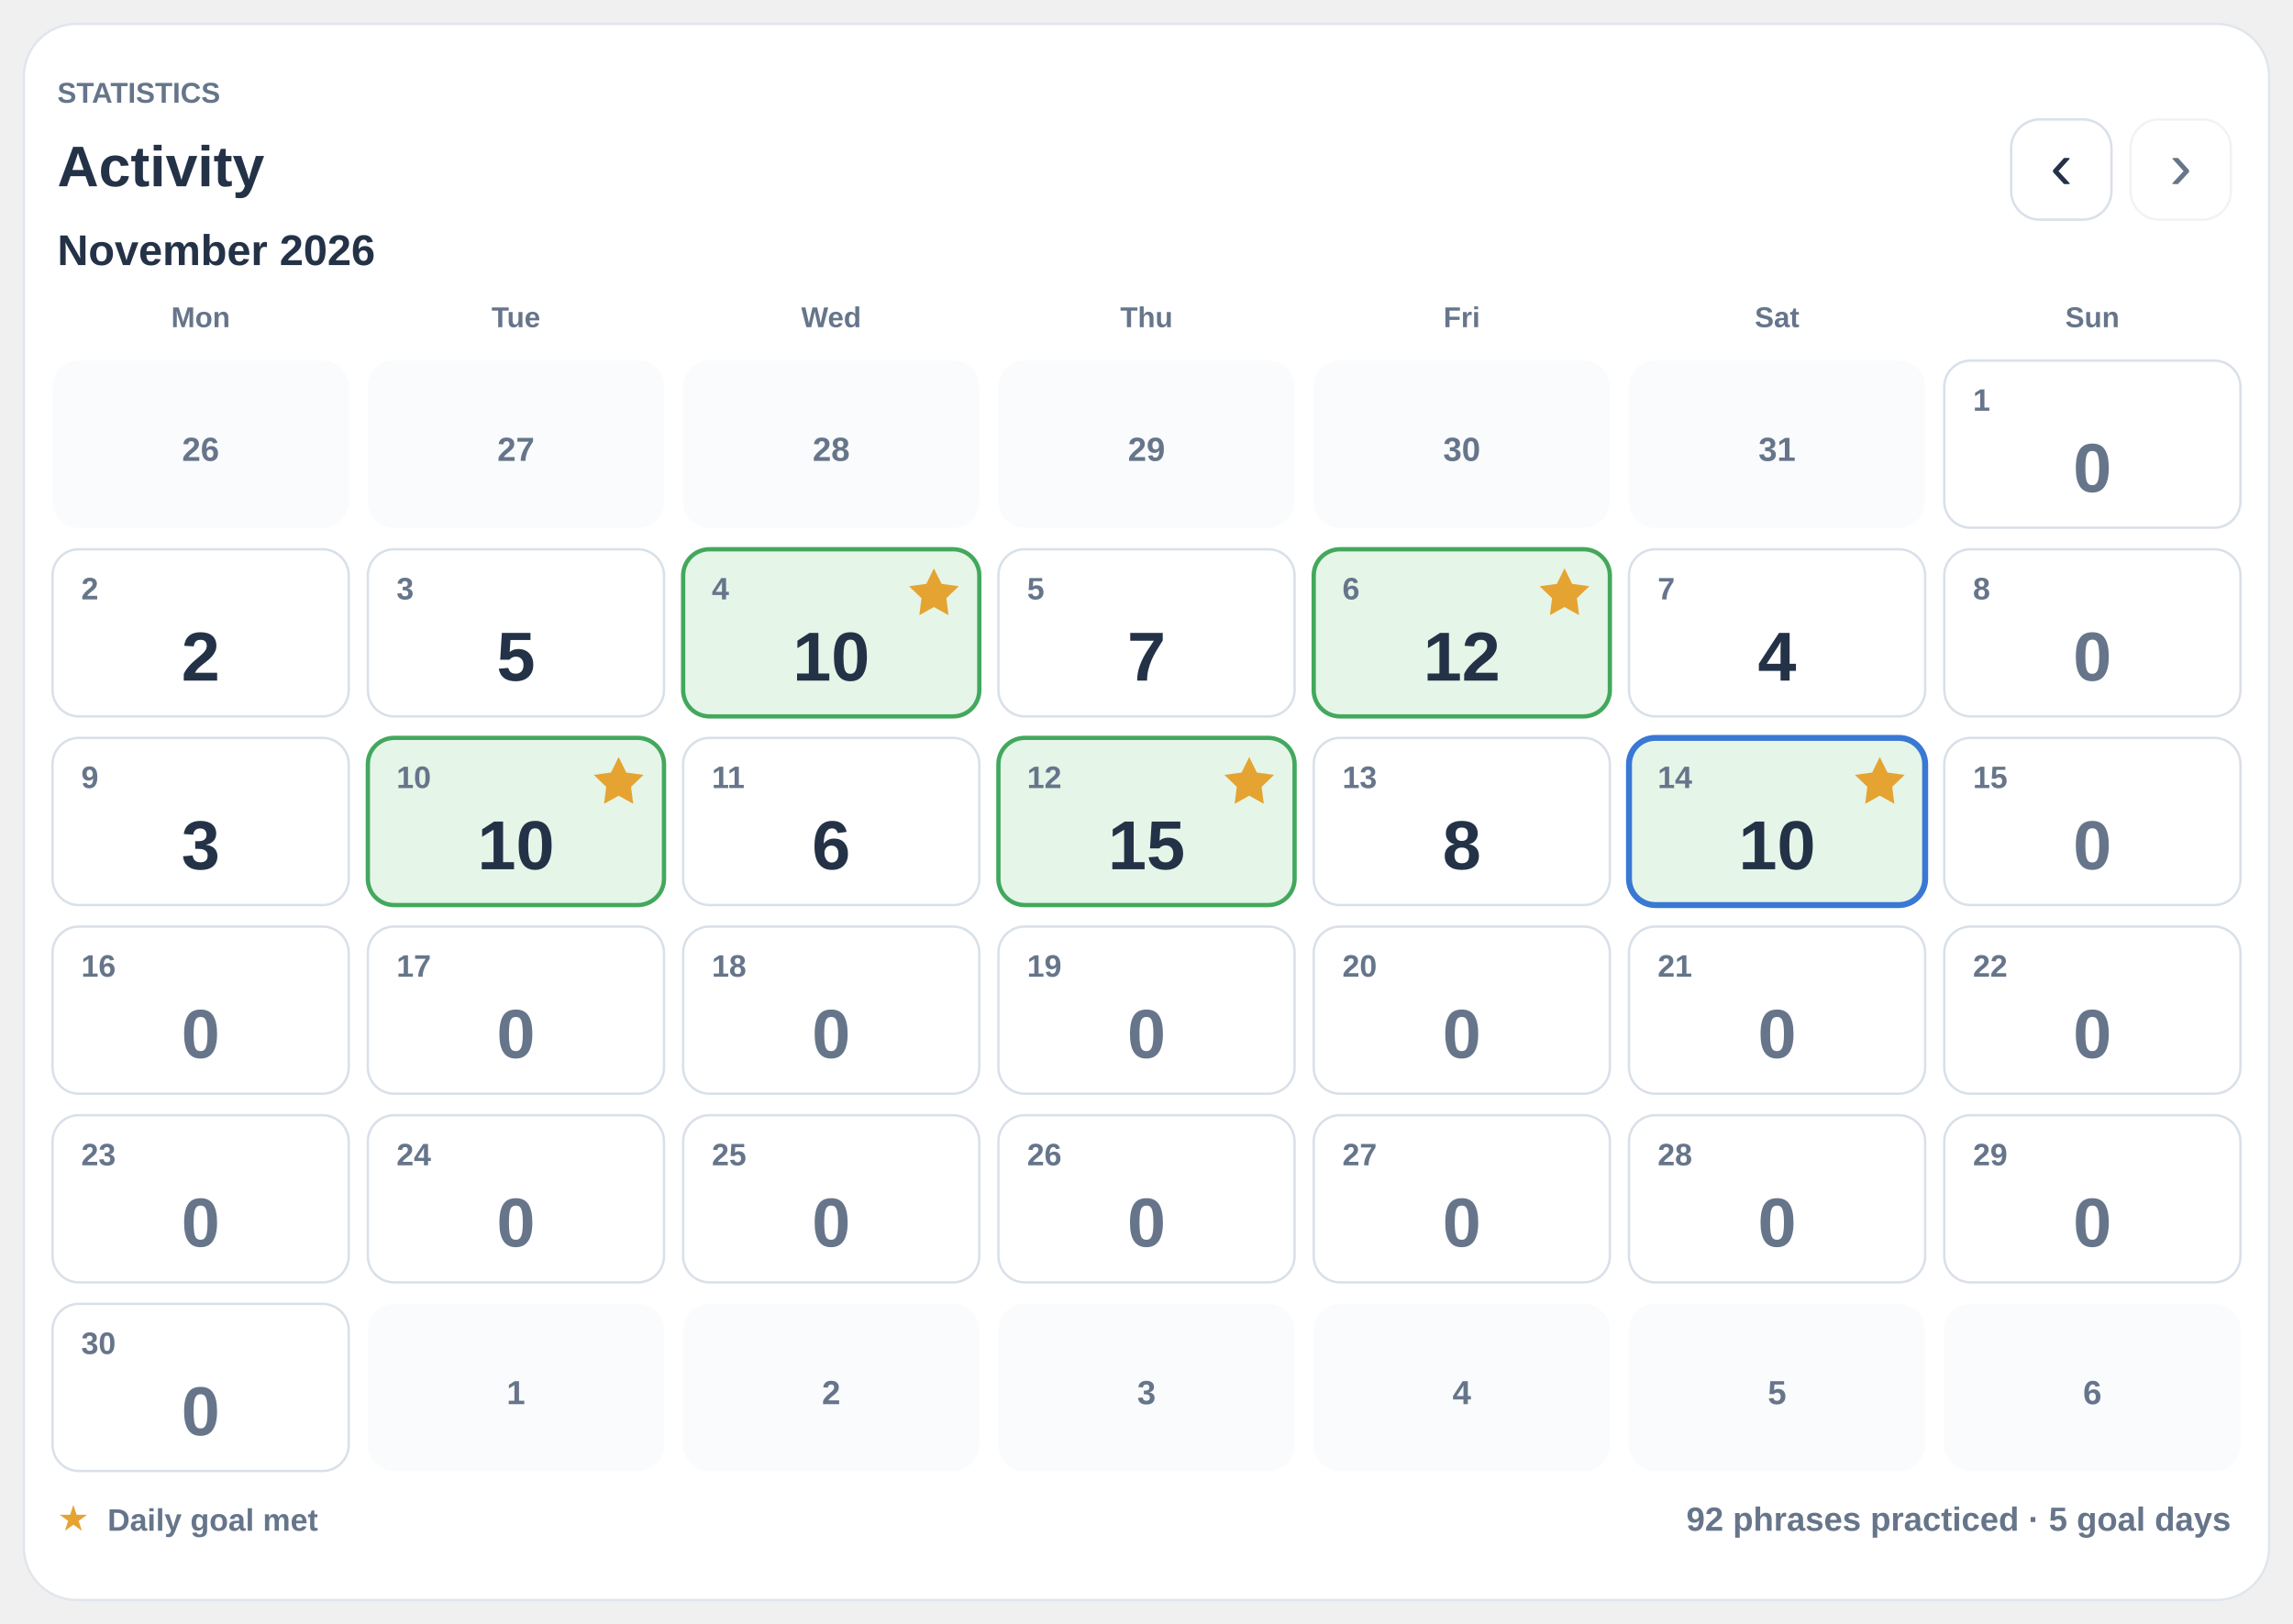
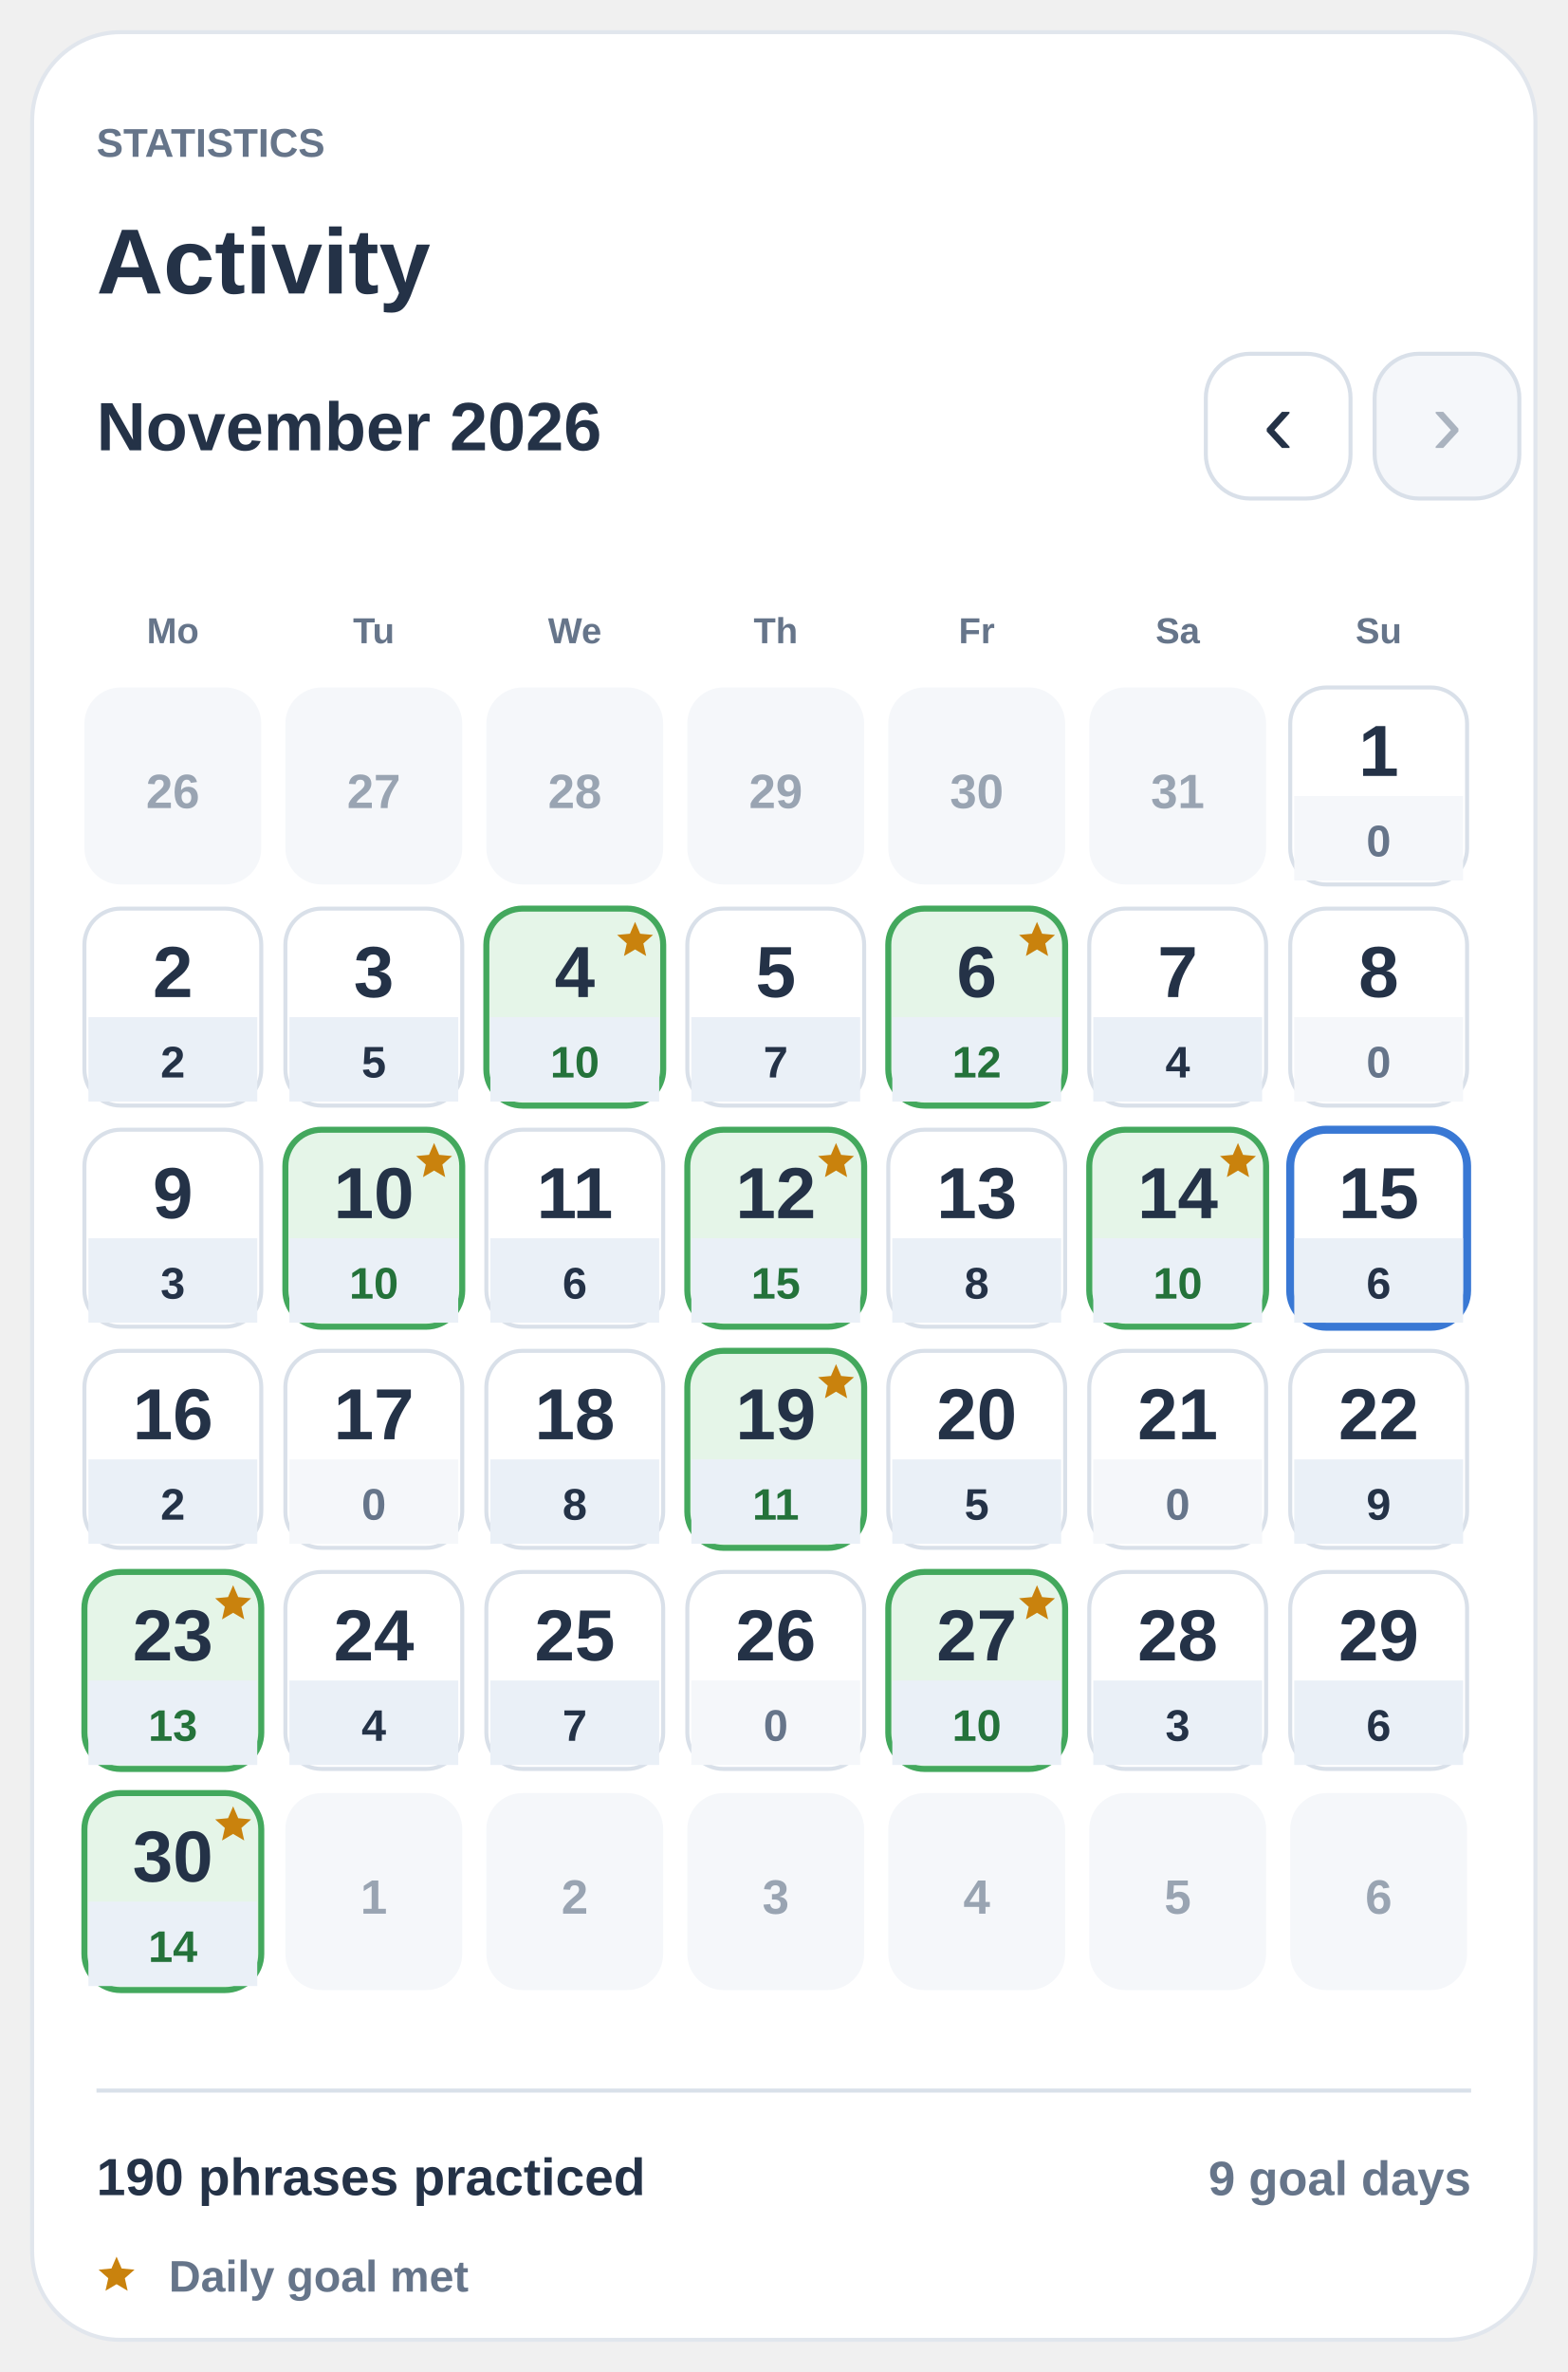
- <svg xmlns="http://www.w3.org/2000/svg" viewBox="0 0 960 680" role="img" aria-labelledby="title desc">
-   <rect x="10" y="10" width="940" height="660" rx="22" fill="#ffffff" stroke="#e1e6ed" />
-   <text x="24" y="43" fill="#66758a" font-family="Arial,sans-serif" font-size="12" font-weight="700" text-anchor="start">STATISTICS</text>
-   <text x="24" y="78" fill="#243247" font-family="Arial,sans-serif" font-size="24" font-weight="700" text-anchor="start">Activity</text>
-   <text x="24" y="111" fill="#243247" font-family="Arial,sans-serif" font-size="18" font-weight="700" text-anchor="start">November 2026</text>
-   <g aria-label="Month navigation">
-     <rect x="842" y="50" width="42" height="42" rx="12" fill="#ffffff" stroke="#d9e0e9" />
-     <text x="863" y="79" fill="#243247" font-family="Arial,sans-serif" font-size="28" font-weight="400" text-anchor="middle">‹</text>
-     <rect x="892" y="50" width="42" height="42" rx="12" fill="#ffffff" stroke="#d9e0e9" opacity=".4" />
-     <text x="913" y="79" fill="#66758a" font-family="Arial,sans-serif" font-size="28" font-weight="400" text-anchor="middle">›</text>
+ <svg xmlns="http://www.w3.org/2000/svg" viewBox="0 0 390 590" role="img" aria-labelledby="title description">
+   <rect x="8" y="8" width="374" height="574" rx="22" fill="#ffffff" stroke="#e1e6ed" />
+   <text x="24" y="39" fill="#66758a" font-family="Arial,sans-serif" font-size="10" font-weight="700" text-anchor="start">STATISTICS</text>
+   <text x="24" y="73" fill="#243247" font-family="Arial,sans-serif" font-size="23" font-weight="700" text-anchor="start">Activity</text>
+   <text x="24" y="112" fill="#243247" font-family="Arial,sans-serif" font-size="17" font-weight="700" text-anchor="start">November 2026</text>
+   <g role="group" aria-label="Month navigation">
+     <rect x="300" y="88" width="36" height="36" rx="11" fill="#ffffff" stroke="#d9e0e9" />
+     <text x="318" y="113" fill="#243247" font-family="Arial,sans-serif" font-size="23" font-weight="400" text-anchor="middle">‹</text>
+     <rect x="342" y="88" width="36" height="36" rx="11" fill="#f5f7fa" stroke="#d9e0e9" />
+     <text x="360" y="113" fill="#aab3bf" font-family="Arial,sans-serif" font-size="23" font-weight="400" text-anchor="middle">›</text>
  </g>
-   <text x="84" y="137" fill="#66758a" font-family="Arial,sans-serif" font-size="12" font-weight="700" text-anchor="middle">Mon</text>
-   <text x="216" y="137" fill="#66758a" font-family="Arial,sans-serif" font-size="12" font-weight="700" text-anchor="middle">Tue</text>
-   <text x="348" y="137" fill="#66758a" font-family="Arial,sans-serif" font-size="12" font-weight="700" text-anchor="middle">Wed</text>
-   <text x="480" y="137" fill="#66758a" font-family="Arial,sans-serif" font-size="12" font-weight="700" text-anchor="middle">Thu</text>
-   <text x="612" y="137" fill="#66758a" font-family="Arial,sans-serif" font-size="12" font-weight="700" text-anchor="middle">Fri</text>
-   <text x="744" y="137" fill="#66758a" font-family="Arial,sans-serif" font-size="12" font-weight="700" text-anchor="middle">Sat</text>
-   <text x="876" y="137" fill="#66758a" font-family="Arial,sans-serif" font-size="12" font-weight="700" text-anchor="middle">Sun</text>
-   <rect x="22" y="151" width="124" height="70" rx="11" fill="#f5f7fa" opacity=".55" />
-   <text x="84" y="193" fill="#66758a" font-family="Arial,sans-serif" font-size="14" font-weight="600" text-anchor="middle">26</text>
-   <rect x="154" y="151" width="124" height="70" rx="11" fill="#f5f7fa" opacity=".55" />
-   <text x="216" y="193" fill="#66758a" font-family="Arial,sans-serif" font-size="14" font-weight="600" text-anchor="middle">27</text>
-   <rect x="286" y="151" width="124" height="70" rx="11" fill="#f5f7fa" opacity=".55" />
-   <text x="348" y="193" fill="#66758a" font-family="Arial,sans-serif" font-size="14" font-weight="600" text-anchor="middle">28</text>
-   <rect x="418" y="151" width="124" height="70" rx="11" fill="#f5f7fa" opacity=".55" />
-   <text x="480" y="193" fill="#66758a" font-family="Arial,sans-serif" font-size="14" font-weight="600" text-anchor="middle">29</text>
-   <rect x="550" y="151" width="124" height="70" rx="11" fill="#f5f7fa" opacity=".55" />
-   <text x="612" y="193" fill="#66758a" font-family="Arial,sans-serif" font-size="14" font-weight="600" text-anchor="middle">30</text>
-   <rect x="682" y="151" width="124" height="70" rx="11" fill="#f5f7fa" opacity=".55" />
-   <text x="744" y="193" fill="#66758a" font-family="Arial,sans-serif" font-size="14" font-weight="600" text-anchor="middle">31</text>
-   <g role="group" aria-label="November 1: 0 phrases">
-     <rect x="814" y="151" width="124" height="70" rx="11" fill="#ffffff" stroke="#d9e0e9" stroke-width="1" />
-     <text x="826" y="172" fill="#66758a" font-family="Arial,sans-serif" font-size="13" font-weight="600" text-anchor="start">1</text>
-     <text x="876" y="206" fill="#66758a" font-family="Arial,sans-serif" font-size="29" font-weight="700" text-anchor="middle">0</text>
+   <g role="grid" aria-label="November 2026 practice activity">
+     <text x="43" y="160" fill="#66758a" font-family="Arial,sans-serif" font-size="9" font-weight="700" text-anchor="middle">Mo</text>
+     <text x="93" y="160" fill="#66758a" font-family="Arial,sans-serif" font-size="9" font-weight="700" text-anchor="middle">Tu</text>
+     <text x="143" y="160" fill="#66758a" font-family="Arial,sans-serif" font-size="9" font-weight="700" text-anchor="middle">We</text>
+     <text x="193" y="160" fill="#66758a" font-family="Arial,sans-serif" font-size="9" font-weight="700" text-anchor="middle">Th</text>
+     <text x="243" y="160" fill="#66758a" font-family="Arial,sans-serif" font-size="9" font-weight="700" text-anchor="middle">Fr</text>
+     <text x="293" y="160" fill="#66758a" font-family="Arial,sans-serif" font-size="9" font-weight="700" text-anchor="middle">Sa</text>
+     <text x="343" y="160" fill="#66758a" font-family="Arial,sans-serif" font-size="9" font-weight="700" text-anchor="middle">Su</text>
+     <rect x="21" y="171" width="44" height="49" rx="9" fill="#f5f7fa" />
+     <text x="43" y="201" fill="#99a4b2" font-family="Arial,sans-serif" font-size="12" font-weight="600" text-anchor="middle">26</text>
+     <rect x="71" y="171" width="44" height="49" rx="9" fill="#f5f7fa" />
+     <text x="93" y="201" fill="#99a4b2" font-family="Arial,sans-serif" font-size="12" font-weight="600" text-anchor="middle">27</text>
+     <rect x="121" y="171" width="44" height="49" rx="9" fill="#f5f7fa" />
+     <text x="143" y="201" fill="#99a4b2" font-family="Arial,sans-serif" font-size="12" font-weight="600" text-anchor="middle">28</text>
+     <rect x="171" y="171" width="44" height="49" rx="9" fill="#f5f7fa" />
+     <text x="193" y="201" fill="#99a4b2" font-family="Arial,sans-serif" font-size="12" font-weight="600" text-anchor="middle">29</text>
+     <rect x="221" y="171" width="44" height="49" rx="9" fill="#f5f7fa" />
+     <text x="243" y="201" fill="#99a4b2" font-family="Arial,sans-serif" font-size="12" font-weight="600" text-anchor="middle">30</text>
+     <rect x="271" y="171" width="44" height="49" rx="9" fill="#f5f7fa" />
+     <text x="293" y="201" fill="#99a4b2" font-family="Arial,sans-serif" font-size="12" font-weight="600" text-anchor="middle">31</text>
+     <g role="gridcell" aria-label="November 1: 0 phrases">
+       <rect x="321" y="171" width="44" height="49" rx="9" fill="#ffffff" stroke="#d9e0e9" stroke-width="1" />
+       <text x="343" y="193" fill="#243247" font-family="Arial,sans-serif" font-size="18" font-weight="700" text-anchor="middle">1</text>
+       <rect x="322" y="198" width="42" height="21" rx="0 0 8 8" fill="#f5f7fa" />
+       <text x="343" y="213" fill="#66758a" font-family="Arial,sans-serif" font-size="11" font-weight="600" text-anchor="middle">0</text>
+     </g>
+     <g role="gridcell" aria-label="November 2: 2 phrases">
+       <rect x="21" y="226" width="44" height="49" rx="9" fill="#ffffff" stroke="#d9e0e9" stroke-width="1" />
+       <text x="43" y="248" fill="#243247" font-family="Arial,sans-serif" font-size="18" font-weight="700" text-anchor="middle">2</text>
+       <rect x="22" y="253" width="42" height="21" rx="0 0 8 8" fill="#eaf0f7" />
+       <text x="43" y="268" fill="#243247" font-family="Arial,sans-serif" font-size="11" font-weight="600" text-anchor="middle">2</text>
+     </g>
+     <g role="gridcell" aria-label="November 3: 5 phrases">
+       <rect x="71" y="226" width="44" height="49" rx="9" fill="#ffffff" stroke="#d9e0e9" stroke-width="1" />
+       <text x="93" y="248" fill="#243247" font-family="Arial,sans-serif" font-size="18" font-weight="700" text-anchor="middle">3</text>
+       <rect x="72" y="253" width="42" height="21" rx="0 0 8 8" fill="#eaf0f7" />
+       <text x="93" y="268" fill="#243247" font-family="Arial,sans-serif" font-size="11" font-weight="600" text-anchor="middle">5</text>
+     </g>
+     <g role="gridcell" aria-label="November 4: 10 phrases, daily goal met">
+       <rect x="121" y="226" width="44" height="49" rx="9" fill="#e5f5e8" stroke="#43a85d" stroke-width="1.5" />
+       <text x="143" y="248" fill="#243247" font-family="Arial,sans-serif" font-size="18" font-weight="700" text-anchor="middle">4</text>
+       <rect x="122" y="253" width="42" height="21" rx="0 0 8 8" fill="#eaf0f7" />
+       <text x="143" y="268" fill="#24723a" font-family="Arial,sans-serif" font-size="11" font-weight="600" text-anchor="middle">10</text>
+       <polygon points="158.00,229.30 159.27,232.25 162.47,232.55 160.06,234.67 160.76,237.80 158.00,236.16 155.24,237.80 155.94,234.67 153.53,232.55 156.73,232.25" fill="#c9820d" aria-hidden="true" />
+     </g>
+     <g role="gridcell" aria-label="November 5: 7 phrases">
+       <rect x="171" y="226" width="44" height="49" rx="9" fill="#ffffff" stroke="#d9e0e9" stroke-width="1" />
+       <text x="193" y="248" fill="#243247" font-family="Arial,sans-serif" font-size="18" font-weight="700" text-anchor="middle">5</text>
+       <rect x="172" y="253" width="42" height="21" rx="0 0 8 8" fill="#eaf0f7" />
+       <text x="193" y="268" fill="#243247" font-family="Arial,sans-serif" font-size="11" font-weight="600" text-anchor="middle">7</text>
+     </g>
+     <g role="gridcell" aria-label="November 6: 12 phrases, daily goal met">
+       <rect x="221" y="226" width="44" height="49" rx="9" fill="#e5f5e8" stroke="#43a85d" stroke-width="1.5" />
+       <text x="243" y="248" fill="#243247" font-family="Arial,sans-serif" font-size="18" font-weight="700" text-anchor="middle">6</text>
+       <rect x="222" y="253" width="42" height="21" rx="0 0 8 8" fill="#eaf0f7" />
+       <text x="243" y="268" fill="#24723a" font-family="Arial,sans-serif" font-size="11" font-weight="600" text-anchor="middle">12</text>
+       <polygon points="258.00,229.30 259.27,232.25 262.47,232.55 260.06,234.67 260.76,237.80 258.00,236.16 255.24,237.80 255.94,234.67 253.53,232.55 256.73,232.25" fill="#c9820d" aria-hidden="true" />
+     </g>
+     <g role="gridcell" aria-label="November 7: 4 phrases">
+       <rect x="271" y="226" width="44" height="49" rx="9" fill="#ffffff" stroke="#d9e0e9" stroke-width="1" />
+       <text x="293" y="248" fill="#243247" font-family="Arial,sans-serif" font-size="18" font-weight="700" text-anchor="middle">7</text>
+       <rect x="272" y="253" width="42" height="21" rx="0 0 8 8" fill="#eaf0f7" />
+       <text x="293" y="268" fill="#243247" font-family="Arial,sans-serif" font-size="11" font-weight="600" text-anchor="middle">4</text>
+     </g>
+     <g role="gridcell" aria-label="November 8: 0 phrases">
+       <rect x="321" y="226" width="44" height="49" rx="9" fill="#ffffff" stroke="#d9e0e9" stroke-width="1" />
+       <text x="343" y="248" fill="#243247" font-family="Arial,sans-serif" font-size="18" font-weight="700" text-anchor="middle">8</text>
+       <rect x="322" y="253" width="42" height="21" rx="0 0 8 8" fill="#f5f7fa" />
+       <text x="343" y="268" fill="#66758a" font-family="Arial,sans-serif" font-size="11" font-weight="600" text-anchor="middle">0</text>
+     </g>
+     <g role="gridcell" aria-label="November 9: 3 phrases">
+       <rect x="21" y="281" width="44" height="49" rx="9" fill="#ffffff" stroke="#d9e0e9" stroke-width="1" />
+       <text x="43" y="303" fill="#243247" font-family="Arial,sans-serif" font-size="18" font-weight="700" text-anchor="middle">9</text>
+       <rect x="22" y="308" width="42" height="21" rx="0 0 8 8" fill="#eaf0f7" />
+       <text x="43" y="323" fill="#243247" font-family="Arial,sans-serif" font-size="11" font-weight="600" text-anchor="middle">3</text>
+     </g>
+     <g role="gridcell" aria-label="November 10: 10 phrases, daily goal met">
+       <rect x="71" y="281" width="44" height="49" rx="9" fill="#e5f5e8" stroke="#43a85d" stroke-width="1.5" />
+       <text x="93" y="303" fill="#243247" font-family="Arial,sans-serif" font-size="18" font-weight="700" text-anchor="middle">10</text>
+       <rect x="72" y="308" width="42" height="21" rx="0 0 8 8" fill="#eaf0f7" />
+       <text x="93" y="323" fill="#24723a" font-family="Arial,sans-serif" font-size="11" font-weight="600" text-anchor="middle">10</text>
+       <polygon points="108.00,284.30 109.27,287.25 112.47,287.55 110.06,289.67 110.76,292.80 108.00,291.16 105.24,292.80 105.94,289.67 103.53,287.55 106.73,287.25" fill="#c9820d" aria-hidden="true" />
+     </g>
+     <g role="gridcell" aria-label="November 11: 6 phrases">
+       <rect x="121" y="281" width="44" height="49" rx="9" fill="#ffffff" stroke="#d9e0e9" stroke-width="1" />
+       <text x="143" y="303" fill="#243247" font-family="Arial,sans-serif" font-size="18" font-weight="700" text-anchor="middle">11</text>
+       <rect x="122" y="308" width="42" height="21" rx="0 0 8 8" fill="#eaf0f7" />
+       <text x="143" y="323" fill="#243247" font-family="Arial,sans-serif" font-size="11" font-weight="600" text-anchor="middle">6</text>
+     </g>
+     <g role="gridcell" aria-label="November 12: 15 phrases, daily goal met">
+       <rect x="171" y="281" width="44" height="49" rx="9" fill="#e5f5e8" stroke="#43a85d" stroke-width="1.5" />
+       <text x="193" y="303" fill="#243247" font-family="Arial,sans-serif" font-size="18" font-weight="700" text-anchor="middle">12</text>
+       <rect x="172" y="308" width="42" height="21" rx="0 0 8 8" fill="#eaf0f7" />
+       <text x="193" y="323" fill="#24723a" font-family="Arial,sans-serif" font-size="11" font-weight="600" text-anchor="middle">15</text>
+       <polygon points="208.00,284.30 209.27,287.25 212.47,287.55 210.06,289.67 210.76,292.80 208.00,291.16 205.24,292.80 205.94,289.67 203.53,287.55 206.73,287.25" fill="#c9820d" aria-hidden="true" />
+     </g>
+     <g role="gridcell" aria-label="November 13: 8 phrases">
+       <rect x="221" y="281" width="44" height="49" rx="9" fill="#ffffff" stroke="#d9e0e9" stroke-width="1" />
+       <text x="243" y="303" fill="#243247" font-family="Arial,sans-serif" font-size="18" font-weight="700" text-anchor="middle">13</text>
+       <rect x="222" y="308" width="42" height="21" rx="0 0 8 8" fill="#eaf0f7" />
+       <text x="243" y="323" fill="#243247" font-family="Arial,sans-serif" font-size="11" font-weight="600" text-anchor="middle">8</text>
+     </g>
+     <g role="gridcell" aria-label="November 14: 10 phrases, daily goal met">
+       <rect x="271" y="281" width="44" height="49" rx="9" fill="#e5f5e8" stroke="#43a85d" stroke-width="1.5" />
+       <text x="293" y="303" fill="#243247" font-family="Arial,sans-serif" font-size="18" font-weight="700" text-anchor="middle">14</text>
+       <rect x="272" y="308" width="42" height="21" rx="0 0 8 8" fill="#eaf0f7" />
+       <text x="293" y="323" fill="#24723a" font-family="Arial,sans-serif" font-size="11" font-weight="600" text-anchor="middle">10</text>
+       <polygon points="308.00,284.30 309.27,287.25 312.47,287.55 310.06,289.67 310.76,292.80 308.00,291.16 305.24,292.80 305.94,289.67 303.53,287.55 306.73,287.25" fill="#c9820d" aria-hidden="true" />
+     </g>
+     <g role="gridcell" aria-label="November 15: 6 phrases, today">
+       <rect x="321" y="281" width="44" height="49" rx="9" fill="#ffffff" stroke="#3978d4" stroke-width="2" />
+       <text x="343" y="303" fill="#243247" font-family="Arial,sans-serif" font-size="18" font-weight="700" text-anchor="middle">15</text>
+       <rect x="322" y="308" width="42" height="21" rx="0 0 8 8" fill="#eaf0f7" />
+       <text x="343" y="323" fill="#243247" font-family="Arial,sans-serif" font-size="11" font-weight="600" text-anchor="middle">6</text>
+     </g>
+     <g role="gridcell" aria-label="November 16: 2 phrases">
+       <rect x="21" y="336" width="44" height="49" rx="9" fill="#ffffff" stroke="#d9e0e9" stroke-width="1" />
+       <text x="43" y="358" fill="#243247" font-family="Arial,sans-serif" font-size="18" font-weight="700" text-anchor="middle">16</text>
+       <rect x="22" y="363" width="42" height="21" rx="0 0 8 8" fill="#eaf0f7" />
+       <text x="43" y="378" fill="#243247" font-family="Arial,sans-serif" font-size="11" font-weight="600" text-anchor="middle">2</text>
+     </g>
+     <g role="gridcell" aria-label="November 17: 0 phrases">
+       <rect x="71" y="336" width="44" height="49" rx="9" fill="#ffffff" stroke="#d9e0e9" stroke-width="1" />
+       <text x="93" y="358" fill="#243247" font-family="Arial,sans-serif" font-size="18" font-weight="700" text-anchor="middle">17</text>
+       <rect x="72" y="363" width="42" height="21" rx="0 0 8 8" fill="#f5f7fa" />
+       <text x="93" y="378" fill="#66758a" font-family="Arial,sans-serif" font-size="11" font-weight="600" text-anchor="middle">0</text>
+     </g>
+     <g role="gridcell" aria-label="November 18: 8 phrases">
+       <rect x="121" y="336" width="44" height="49" rx="9" fill="#ffffff" stroke="#d9e0e9" stroke-width="1" />
+       <text x="143" y="358" fill="#243247" font-family="Arial,sans-serif" font-size="18" font-weight="700" text-anchor="middle">18</text>
+       <rect x="122" y="363" width="42" height="21" rx="0 0 8 8" fill="#eaf0f7" />
+       <text x="143" y="378" fill="#243247" font-family="Arial,sans-serif" font-size="11" font-weight="600" text-anchor="middle">8</text>
+     </g>
+     <g role="gridcell" aria-label="November 19: 11 phrases, daily goal met">
+       <rect x="171" y="336" width="44" height="49" rx="9" fill="#e5f5e8" stroke="#43a85d" stroke-width="1.5" />
+       <text x="193" y="358" fill="#243247" font-family="Arial,sans-serif" font-size="18" font-weight="700" text-anchor="middle">19</text>
+       <rect x="172" y="363" width="42" height="21" rx="0 0 8 8" fill="#eaf0f7" />
+       <text x="193" y="378" fill="#24723a" font-family="Arial,sans-serif" font-size="11" font-weight="600" text-anchor="middle">11</text>
+       <polygon points="208.00,339.30 209.27,342.25 212.47,342.55 210.06,344.67 210.76,347.80 208.00,346.16 205.24,347.80 205.94,344.67 203.53,342.55 206.73,342.25" fill="#c9820d" aria-hidden="true" />
+     </g>
+     <g role="gridcell" aria-label="November 20: 5 phrases">
+       <rect x="221" y="336" width="44" height="49" rx="9" fill="#ffffff" stroke="#d9e0e9" stroke-width="1" />
+       <text x="243" y="358" fill="#243247" font-family="Arial,sans-serif" font-size="18" font-weight="700" text-anchor="middle">20</text>
+       <rect x="222" y="363" width="42" height="21" rx="0 0 8 8" fill="#eaf0f7" />
+       <text x="243" y="378" fill="#243247" font-family="Arial,sans-serif" font-size="11" font-weight="600" text-anchor="middle">5</text>
+     </g>
+     <g role="gridcell" aria-label="November 21: 0 phrases">
+       <rect x="271" y="336" width="44" height="49" rx="9" fill="#ffffff" stroke="#d9e0e9" stroke-width="1" />
+       <text x="293" y="358" fill="#243247" font-family="Arial,sans-serif" font-size="18" font-weight="700" text-anchor="middle">21</text>
+       <rect x="272" y="363" width="42" height="21" rx="0 0 8 8" fill="#f5f7fa" />
+       <text x="293" y="378" fill="#66758a" font-family="Arial,sans-serif" font-size="11" font-weight="600" text-anchor="middle">0</text>
+     </g>
+     <g role="gridcell" aria-label="November 22: 9 phrases">
+       <rect x="321" y="336" width="44" height="49" rx="9" fill="#ffffff" stroke="#d9e0e9" stroke-width="1" />
+       <text x="343" y="358" fill="#243247" font-family="Arial,sans-serif" font-size="18" font-weight="700" text-anchor="middle">22</text>
+       <rect x="322" y="363" width="42" height="21" rx="0 0 8 8" fill="#eaf0f7" />
+       <text x="343" y="378" fill="#243247" font-family="Arial,sans-serif" font-size="11" font-weight="600" text-anchor="middle">9</text>
+     </g>
+     <g role="gridcell" aria-label="November 23: 13 phrases, daily goal met">
+       <rect x="21" y="391" width="44" height="49" rx="9" fill="#e5f5e8" stroke="#43a85d" stroke-width="1.5" />
+       <text x="43" y="413" fill="#243247" font-family="Arial,sans-serif" font-size="18" font-weight="700" text-anchor="middle">23</text>
+       <rect x="22" y="418" width="42" height="21" rx="0 0 8 8" fill="#eaf0f7" />
+       <text x="43" y="433" fill="#24723a" font-family="Arial,sans-serif" font-size="11" font-weight="600" text-anchor="middle">13</text>
+       <polygon points="58.00,394.30 59.27,397.25 62.47,397.55 60.06,399.67 60.76,402.80 58.00,401.16 55.24,402.80 55.94,399.67 53.53,397.55 56.73,397.25" fill="#c9820d" aria-hidden="true" />
+     </g>
+     <g role="gridcell" aria-label="November 24: 4 phrases">
+       <rect x="71" y="391" width="44" height="49" rx="9" fill="#ffffff" stroke="#d9e0e9" stroke-width="1" />
+       <text x="93" y="413" fill="#243247" font-family="Arial,sans-serif" font-size="18" font-weight="700" text-anchor="middle">24</text>
+       <rect x="72" y="418" width="42" height="21" rx="0 0 8 8" fill="#eaf0f7" />
+       <text x="93" y="433" fill="#243247" font-family="Arial,sans-serif" font-size="11" font-weight="600" text-anchor="middle">4</text>
+     </g>
+     <g role="gridcell" aria-label="November 25: 7 phrases">
+       <rect x="121" y="391" width="44" height="49" rx="9" fill="#ffffff" stroke="#d9e0e9" stroke-width="1" />
+       <text x="143" y="413" fill="#243247" font-family="Arial,sans-serif" font-size="18" font-weight="700" text-anchor="middle">25</text>
+       <rect x="122" y="418" width="42" height="21" rx="0 0 8 8" fill="#eaf0f7" />
+       <text x="143" y="433" fill="#243247" font-family="Arial,sans-serif" font-size="11" font-weight="600" text-anchor="middle">7</text>
+     </g>
+     <g role="gridcell" aria-label="November 26: 0 phrases">
+       <rect x="171" y="391" width="44" height="49" rx="9" fill="#ffffff" stroke="#d9e0e9" stroke-width="1" />
+       <text x="193" y="413" fill="#243247" font-family="Arial,sans-serif" font-size="18" font-weight="700" text-anchor="middle">26</text>
+       <rect x="172" y="418" width="42" height="21" rx="0 0 8 8" fill="#f5f7fa" />
+       <text x="193" y="433" fill="#66758a" font-family="Arial,sans-serif" font-size="11" font-weight="600" text-anchor="middle">0</text>
+     </g>
+     <g role="gridcell" aria-label="November 27: 10 phrases, daily goal met">
+       <rect x="221" y="391" width="44" height="49" rx="9" fill="#e5f5e8" stroke="#43a85d" stroke-width="1.5" />
+       <text x="243" y="413" fill="#243247" font-family="Arial,sans-serif" font-size="18" font-weight="700" text-anchor="middle">27</text>
+       <rect x="222" y="418" width="42" height="21" rx="0 0 8 8" fill="#eaf0f7" />
+       <text x="243" y="433" fill="#24723a" font-family="Arial,sans-serif" font-size="11" font-weight="600" text-anchor="middle">10</text>
+       <polygon points="258.00,394.30 259.27,397.25 262.47,397.55 260.06,399.67 260.76,402.80 258.00,401.16 255.24,402.80 255.94,399.67 253.53,397.55 256.73,397.25" fill="#c9820d" aria-hidden="true" />
+     </g>
+     <g role="gridcell" aria-label="November 28: 3 phrases">
+       <rect x="271" y="391" width="44" height="49" rx="9" fill="#ffffff" stroke="#d9e0e9" stroke-width="1" />
+       <text x="293" y="413" fill="#243247" font-family="Arial,sans-serif" font-size="18" font-weight="700" text-anchor="middle">28</text>
+       <rect x="272" y="418" width="42" height="21" rx="0 0 8 8" fill="#eaf0f7" />
+       <text x="293" y="433" fill="#243247" font-family="Arial,sans-serif" font-size="11" font-weight="600" text-anchor="middle">3</text>
+     </g>
+     <g role="gridcell" aria-label="November 29: 6 phrases">
+       <rect x="321" y="391" width="44" height="49" rx="9" fill="#ffffff" stroke="#d9e0e9" stroke-width="1" />
+       <text x="343" y="413" fill="#243247" font-family="Arial,sans-serif" font-size="18" font-weight="700" text-anchor="middle">29</text>
+       <rect x="322" y="418" width="42" height="21" rx="0 0 8 8" fill="#eaf0f7" />
+       <text x="343" y="433" fill="#243247" font-family="Arial,sans-serif" font-size="11" font-weight="600" text-anchor="middle">6</text>
+     </g>
+     <g role="gridcell" aria-label="November 30: 14 phrases, daily goal met">
+       <rect x="21" y="446" width="44" height="49" rx="9" fill="#e5f5e8" stroke="#43a85d" stroke-width="1.5" />
+       <text x="43" y="468" fill="#243247" font-family="Arial,sans-serif" font-size="18" font-weight="700" text-anchor="middle">30</text>
+       <rect x="22" y="473" width="42" height="21" rx="0 0 8 8" fill="#eaf0f7" />
+       <text x="43" y="488" fill="#24723a" font-family="Arial,sans-serif" font-size="11" font-weight="600" text-anchor="middle">14</text>
+       <polygon points="58.00,449.30 59.27,452.25 62.47,452.55 60.06,454.67 60.76,457.80 58.00,456.16 55.24,457.80 55.94,454.67 53.53,452.55 56.73,452.25" fill="#c9820d" aria-hidden="true" />
+     </g>
+     <rect x="71" y="446" width="44" height="49" rx="9" fill="#f5f7fa" />
+     <text x="93" y="476" fill="#99a4b2" font-family="Arial,sans-serif" font-size="12" font-weight="600" text-anchor="middle">1</text>
+     <rect x="121" y="446" width="44" height="49" rx="9" fill="#f5f7fa" />
+     <text x="143" y="476" fill="#99a4b2" font-family="Arial,sans-serif" font-size="12" font-weight="600" text-anchor="middle">2</text>
+     <rect x="171" y="446" width="44" height="49" rx="9" fill="#f5f7fa" />
+     <text x="193" y="476" fill="#99a4b2" font-family="Arial,sans-serif" font-size="12" font-weight="600" text-anchor="middle">3</text>
+     <rect x="221" y="446" width="44" height="49" rx="9" fill="#f5f7fa" />
+     <text x="243" y="476" fill="#99a4b2" font-family="Arial,sans-serif" font-size="12" font-weight="600" text-anchor="middle">4</text>
+     <rect x="271" y="446" width="44" height="49" rx="9" fill="#f5f7fa" />
+     <text x="293" y="476" fill="#99a4b2" font-family="Arial,sans-serif" font-size="12" font-weight="600" text-anchor="middle">5</text>
+     <rect x="321" y="446" width="44" height="49" rx="9" fill="#f5f7fa" />
+     <text x="343" y="476" fill="#99a4b2" font-family="Arial,sans-serif" font-size="12" font-weight="600" text-anchor="middle">6</text>
  </g>
-   <g role="group" aria-label="November 2: 2 phrases">
-     <rect x="22" y="230" width="124" height="70" rx="11" fill="#ffffff" stroke="#d9e0e9" stroke-width="1" />
-     <text x="34" y="251" fill="#66758a" font-family="Arial,sans-serif" font-size="13" font-weight="600" text-anchor="start">2</text>
-     <text x="84" y="285" fill="#243247" font-family="Arial,sans-serif" font-size="29" font-weight="700" text-anchor="middle">2</text>
-   </g>
-   <g role="group" aria-label="November 3: 5 phrases">
-     <rect x="154" y="230" width="124" height="70" rx="11" fill="#ffffff" stroke="#d9e0e9" stroke-width="1" />
-     <text x="166" y="251" fill="#66758a" font-family="Arial,sans-serif" font-size="13" font-weight="600" text-anchor="start">3</text>
-     <text x="216" y="285" fill="#243247" font-family="Arial,sans-serif" font-size="29" font-weight="700" text-anchor="middle">5</text>
-   </g>
-   <g role="group" aria-label="November 4: 10 phrases, daily goal met">
-     <rect x="286" y="230" width="124" height="70" rx="11" fill="#e5f5e8" stroke="#43a85d" stroke-width="1.8" />
-     <text x="298" y="251" fill="#66758a" font-family="Arial,sans-serif" font-size="13" font-weight="600" text-anchor="start">4</text>
-     <text x="348" y="285" fill="#243247" font-family="Arial,sans-serif" font-size="29" font-weight="700" text-anchor="middle">10</text>
-     <path d="M391 238l3.2 6.5 7.2 1-5.2 5 .9 7.1-6.1-3.4-6.1 3.4.9-7.1-5.2-5 7.2-1z" fill="#e5a331" aria-hidden="true" />
-   </g>
-   <g role="group" aria-label="November 5: 7 phrases">
-     <rect x="418" y="230" width="124" height="70" rx="11" fill="#ffffff" stroke="#d9e0e9" stroke-width="1" />
-     <text x="430" y="251" fill="#66758a" font-family="Arial,sans-serif" font-size="13" font-weight="600" text-anchor="start">5</text>
-     <text x="480" y="285" fill="#243247" font-family="Arial,sans-serif" font-size="29" font-weight="700" text-anchor="middle">7</text>
-   </g>
-   <g role="group" aria-label="November 6: 12 phrases, daily goal met">
-     <rect x="550" y="230" width="124" height="70" rx="11" fill="#e5f5e8" stroke="#43a85d" stroke-width="1.8" />
-     <text x="562" y="251" fill="#66758a" font-family="Arial,sans-serif" font-size="13" font-weight="600" text-anchor="start">6</text>
-     <text x="612" y="285" fill="#243247" font-family="Arial,sans-serif" font-size="29" font-weight="700" text-anchor="middle">12</text>
-     <path d="M655 238l3.2 6.5 7.2 1-5.2 5 .9 7.1-6.1-3.4-6.1 3.4.9-7.1-5.2-5 7.2-1z" fill="#e5a331" aria-hidden="true" />
-   </g>
-   <g role="group" aria-label="November 7: 4 phrases">
-     <rect x="682" y="230" width="124" height="70" rx="11" fill="#ffffff" stroke="#d9e0e9" stroke-width="1" />
-     <text x="694" y="251" fill="#66758a" font-family="Arial,sans-serif" font-size="13" font-weight="600" text-anchor="start">7</text>
-     <text x="744" y="285" fill="#243247" font-family="Arial,sans-serif" font-size="29" font-weight="700" text-anchor="middle">4</text>
-   </g>
-   <g role="group" aria-label="November 8: 0 phrases">
-     <rect x="814" y="230" width="124" height="70" rx="11" fill="#ffffff" stroke="#d9e0e9" stroke-width="1" />
-     <text x="826" y="251" fill="#66758a" font-family="Arial,sans-serif" font-size="13" font-weight="600" text-anchor="start">8</text>
-     <text x="876" y="285" fill="#66758a" font-family="Arial,sans-serif" font-size="29" font-weight="700" text-anchor="middle">0</text>
-   </g>
-   <g role="group" aria-label="November 9: 3 phrases">
-     <rect x="22" y="309" width="124" height="70" rx="11" fill="#ffffff" stroke="#d9e0e9" stroke-width="1" />
-     <text x="34" y="330" fill="#66758a" font-family="Arial,sans-serif" font-size="13" font-weight="600" text-anchor="start">9</text>
-     <text x="84" y="364" fill="#243247" font-family="Arial,sans-serif" font-size="29" font-weight="700" text-anchor="middle">3</text>
-   </g>
-   <g role="group" aria-label="November 10: 10 phrases, daily goal met">
-     <rect x="154" y="309" width="124" height="70" rx="11" fill="#e5f5e8" stroke="#43a85d" stroke-width="1.8" />
-     <text x="166" y="330" fill="#66758a" font-family="Arial,sans-serif" font-size="13" font-weight="600" text-anchor="start">10</text>
-     <text x="216" y="364" fill="#243247" font-family="Arial,sans-serif" font-size="29" font-weight="700" text-anchor="middle">10</text>
-     <path d="M259 317l3.2 6.5 7.2 1-5.2 5 .9 7.1-6.1-3.4-6.1 3.4.9-7.1-5.2-5 7.2-1z" fill="#e5a331" aria-hidden="true" />
-   </g>
-   <g role="group" aria-label="November 11: 6 phrases">
-     <rect x="286" y="309" width="124" height="70" rx="11" fill="#ffffff" stroke="#d9e0e9" stroke-width="1" />
-     <text x="298" y="330" fill="#66758a" font-family="Arial,sans-serif" font-size="13" font-weight="600" text-anchor="start">11</text>
-     <text x="348" y="364" fill="#243247" font-family="Arial,sans-serif" font-size="29" font-weight="700" text-anchor="middle">6</text>
-   </g>
-   <g role="group" aria-label="November 12: 15 phrases, daily goal met">
-     <rect x="418" y="309" width="124" height="70" rx="11" fill="#e5f5e8" stroke="#43a85d" stroke-width="1.8" />
-     <text x="430" y="330" fill="#66758a" font-family="Arial,sans-serif" font-size="13" font-weight="600" text-anchor="start">12</text>
-     <text x="480" y="364" fill="#243247" font-family="Arial,sans-serif" font-size="29" font-weight="700" text-anchor="middle">15</text>
-     <path d="M523 317l3.2 6.5 7.2 1-5.2 5 .9 7.1-6.1-3.4-6.1 3.4.9-7.1-5.2-5 7.2-1z" fill="#e5a331" aria-hidden="true" />
-   </g>
-   <g role="group" aria-label="November 13: 8 phrases">
-     <rect x="550" y="309" width="124" height="70" rx="11" fill="#ffffff" stroke="#d9e0e9" stroke-width="1" />
-     <text x="562" y="330" fill="#66758a" font-family="Arial,sans-serif" font-size="13" font-weight="600" text-anchor="start">13</text>
-     <text x="612" y="364" fill="#243247" font-family="Arial,sans-serif" font-size="29" font-weight="700" text-anchor="middle">8</text>
-   </g>
-   <g role="group" aria-label="November 14: 10 phrases, daily goal met, today">
-     <rect x="682" y="309" width="124" height="70" rx="11" fill="#e5f5e8" stroke="#3978d4" stroke-width="2.5" />
-     <text x="694" y="330" fill="#66758a" font-family="Arial,sans-serif" font-size="13" font-weight="600" text-anchor="start">14</text>
-     <text x="744" y="364" fill="#243247" font-family="Arial,sans-serif" font-size="29" font-weight="700" text-anchor="middle">10</text>
-     <path d="M787 317l3.2 6.5 7.2 1-5.2 5 .9 7.1-6.1-3.4-6.1 3.4.9-7.1-5.2-5 7.2-1z" fill="#e5a331" aria-hidden="true" />
-   </g>
-   <g role="group" aria-label="November 15: 0 phrases">
-     <rect x="814" y="309" width="124" height="70" rx="11" fill="#ffffff" stroke="#d9e0e9" stroke-width="1" />
-     <text x="826" y="330" fill="#66758a" font-family="Arial,sans-serif" font-size="13" font-weight="600" text-anchor="start">15</text>
-     <text x="876" y="364" fill="#66758a" font-family="Arial,sans-serif" font-size="29" font-weight="700" text-anchor="middle">0</text>
-   </g>
-   <g role="group" aria-label="November 16: 0 phrases">
-     <rect x="22" y="388" width="124" height="70" rx="11" fill="#ffffff" stroke="#d9e0e9" stroke-width="1" />
-     <text x="34" y="409" fill="#66758a" font-family="Arial,sans-serif" font-size="13" font-weight="600" text-anchor="start">16</text>
-     <text x="84" y="443" fill="#66758a" font-family="Arial,sans-serif" font-size="29" font-weight="700" text-anchor="middle">0</text>
-   </g>
-   <g role="group" aria-label="November 17: 0 phrases">
-     <rect x="154" y="388" width="124" height="70" rx="11" fill="#ffffff" stroke="#d9e0e9" stroke-width="1" />
-     <text x="166" y="409" fill="#66758a" font-family="Arial,sans-serif" font-size="13" font-weight="600" text-anchor="start">17</text>
-     <text x="216" y="443" fill="#66758a" font-family="Arial,sans-serif" font-size="29" font-weight="700" text-anchor="middle">0</text>
-   </g>
-   <g role="group" aria-label="November 18: 0 phrases">
-     <rect x="286" y="388" width="124" height="70" rx="11" fill="#ffffff" stroke="#d9e0e9" stroke-width="1" />
-     <text x="298" y="409" fill="#66758a" font-family="Arial,sans-serif" font-size="13" font-weight="600" text-anchor="start">18</text>
-     <text x="348" y="443" fill="#66758a" font-family="Arial,sans-serif" font-size="29" font-weight="700" text-anchor="middle">0</text>
-   </g>
-   <g role="group" aria-label="November 19: 0 phrases">
-     <rect x="418" y="388" width="124" height="70" rx="11" fill="#ffffff" stroke="#d9e0e9" stroke-width="1" />
-     <text x="430" y="409" fill="#66758a" font-family="Arial,sans-serif" font-size="13" font-weight="600" text-anchor="start">19</text>
-     <text x="480" y="443" fill="#66758a" font-family="Arial,sans-serif" font-size="29" font-weight="700" text-anchor="middle">0</text>
-   </g>
-   <g role="group" aria-label="November 20: 0 phrases">
-     <rect x="550" y="388" width="124" height="70" rx="11" fill="#ffffff" stroke="#d9e0e9" stroke-width="1" />
-     <text x="562" y="409" fill="#66758a" font-family="Arial,sans-serif" font-size="13" font-weight="600" text-anchor="start">20</text>
-     <text x="612" y="443" fill="#66758a" font-family="Arial,sans-serif" font-size="29" font-weight="700" text-anchor="middle">0</text>
-   </g>
-   <g role="group" aria-label="November 21: 0 phrases">
-     <rect x="682" y="388" width="124" height="70" rx="11" fill="#ffffff" stroke="#d9e0e9" stroke-width="1" />
-     <text x="694" y="409" fill="#66758a" font-family="Arial,sans-serif" font-size="13" font-weight="600" text-anchor="start">21</text>
-     <text x="744" y="443" fill="#66758a" font-family="Arial,sans-serif" font-size="29" font-weight="700" text-anchor="middle">0</text>
-   </g>
-   <g role="group" aria-label="November 22: 0 phrases">
-     <rect x="814" y="388" width="124" height="70" rx="11" fill="#ffffff" stroke="#d9e0e9" stroke-width="1" />
-     <text x="826" y="409" fill="#66758a" font-family="Arial,sans-serif" font-size="13" font-weight="600" text-anchor="start">22</text>
-     <text x="876" y="443" fill="#66758a" font-family="Arial,sans-serif" font-size="29" font-weight="700" text-anchor="middle">0</text>
-   </g>
-   <g role="group" aria-label="November 23: 0 phrases">
-     <rect x="22" y="467" width="124" height="70" rx="11" fill="#ffffff" stroke="#d9e0e9" stroke-width="1" />
-     <text x="34" y="488" fill="#66758a" font-family="Arial,sans-serif" font-size="13" font-weight="600" text-anchor="start">23</text>
-     <text x="84" y="522" fill="#66758a" font-family="Arial,sans-serif" font-size="29" font-weight="700" text-anchor="middle">0</text>
-   </g>
-   <g role="group" aria-label="November 24: 0 phrases">
-     <rect x="154" y="467" width="124" height="70" rx="11" fill="#ffffff" stroke="#d9e0e9" stroke-width="1" />
-     <text x="166" y="488" fill="#66758a" font-family="Arial,sans-serif" font-size="13" font-weight="600" text-anchor="start">24</text>
-     <text x="216" y="522" fill="#66758a" font-family="Arial,sans-serif" font-size="29" font-weight="700" text-anchor="middle">0</text>
-   </g>
-   <g role="group" aria-label="November 25: 0 phrases">
-     <rect x="286" y="467" width="124" height="70" rx="11" fill="#ffffff" stroke="#d9e0e9" stroke-width="1" />
-     <text x="298" y="488" fill="#66758a" font-family="Arial,sans-serif" font-size="13" font-weight="600" text-anchor="start">25</text>
-     <text x="348" y="522" fill="#66758a" font-family="Arial,sans-serif" font-size="29" font-weight="700" text-anchor="middle">0</text>
-   </g>
-   <g role="group" aria-label="November 26: 0 phrases">
-     <rect x="418" y="467" width="124" height="70" rx="11" fill="#ffffff" stroke="#d9e0e9" stroke-width="1" />
-     <text x="430" y="488" fill="#66758a" font-family="Arial,sans-serif" font-size="13" font-weight="600" text-anchor="start">26</text>
-     <text x="480" y="522" fill="#66758a" font-family="Arial,sans-serif" font-size="29" font-weight="700" text-anchor="middle">0</text>
-   </g>
-   <g role="group" aria-label="November 27: 0 phrases">
-     <rect x="550" y="467" width="124" height="70" rx="11" fill="#ffffff" stroke="#d9e0e9" stroke-width="1" />
-     <text x="562" y="488" fill="#66758a" font-family="Arial,sans-serif" font-size="13" font-weight="600" text-anchor="start">27</text>
-     <text x="612" y="522" fill="#66758a" font-family="Arial,sans-serif" font-size="29" font-weight="700" text-anchor="middle">0</text>
-   </g>
-   <g role="group" aria-label="November 28: 0 phrases">
-     <rect x="682" y="467" width="124" height="70" rx="11" fill="#ffffff" stroke="#d9e0e9" stroke-width="1" />
-     <text x="694" y="488" fill="#66758a" font-family="Arial,sans-serif" font-size="13" font-weight="600" text-anchor="start">28</text>
-     <text x="744" y="522" fill="#66758a" font-family="Arial,sans-serif" font-size="29" font-weight="700" text-anchor="middle">0</text>
-   </g>
-   <g role="group" aria-label="November 29: 0 phrases">
-     <rect x="814" y="467" width="124" height="70" rx="11" fill="#ffffff" stroke="#d9e0e9" stroke-width="1" />
-     <text x="826" y="488" fill="#66758a" font-family="Arial,sans-serif" font-size="13" font-weight="600" text-anchor="start">29</text>
-     <text x="876" y="522" fill="#66758a" font-family="Arial,sans-serif" font-size="29" font-weight="700" text-anchor="middle">0</text>
-   </g>
-   <g role="group" aria-label="November 30: 0 phrases">
-     <rect x="22" y="546" width="124" height="70" rx="11" fill="#ffffff" stroke="#d9e0e9" stroke-width="1" />
-     <text x="34" y="567" fill="#66758a" font-family="Arial,sans-serif" font-size="13" font-weight="600" text-anchor="start">30</text>
-     <text x="84" y="601" fill="#66758a" font-family="Arial,sans-serif" font-size="29" font-weight="700" text-anchor="middle">0</text>
-   </g>
-   <rect x="154" y="546" width="124" height="70" rx="11" fill="#f5f7fa" opacity=".55" />
-   <text x="216" y="588" fill="#66758a" font-family="Arial,sans-serif" font-size="14" font-weight="600" text-anchor="middle">1</text>
-   <rect x="286" y="546" width="124" height="70" rx="11" fill="#f5f7fa" opacity=".55" />
-   <text x="348" y="588" fill="#66758a" font-family="Arial,sans-serif" font-size="14" font-weight="600" text-anchor="middle">2</text>
-   <rect x="418" y="546" width="124" height="70" rx="11" fill="#f5f7fa" opacity=".55" />
-   <text x="480" y="588" fill="#66758a" font-family="Arial,sans-serif" font-size="14" font-weight="600" text-anchor="middle">3</text>
-   <rect x="550" y="546" width="124" height="70" rx="11" fill="#f5f7fa" opacity=".55" />
-   <text x="612" y="588" fill="#66758a" font-family="Arial,sans-serif" font-size="14" font-weight="600" text-anchor="middle">4</text>
-   <rect x="682" y="546" width="124" height="70" rx="11" fill="#f5f7fa" opacity=".55" />
-   <text x="744" y="588" fill="#66758a" font-family="Arial,sans-serif" font-size="14" font-weight="600" text-anchor="middle">5</text>
-   <rect x="814" y="546" width="124" height="70" rx="11" fill="#f5f7fa" opacity=".55" />
-   <text x="876" y="588" fill="#66758a" font-family="Arial,sans-serif" font-size="14" font-weight="600" text-anchor="middle">6</text>
-   <text x="24" y="641" fill="#e5a331" font-family="Arial,sans-serif" font-size="15" font-weight="600" text-anchor="start">★</text>
-   <text x="45" y="641" fill="#66758a" font-family="Arial,sans-serif" font-size="13" font-weight="600" text-anchor="start">Daily goal met</text>
-   <text x="934" y="641" fill="#66758a" font-family="Arial,sans-serif" font-size="14" font-weight="600" text-anchor="end">92 phrases practiced · 5 goal days</text>
+   <path d="M24 520h342" stroke="#d9e0e9" />
+   <text x="24" y="546" fill="#243247" font-family="Arial,sans-serif" font-size="13" font-weight="700" text-anchor="start">190 phrases practiced</text>
+   <text x="366" y="546" fill="#66758a" font-family="Arial,sans-serif" font-size="12" font-weight="600" text-anchor="end">9 goal days</text>
+   <polygon points="29.00,561.30 30.27,564.25 33.47,564.55 31.06,566.67 31.76,569.80 29.00,568.16 26.24,569.80 26.94,566.67 24.53,564.55 27.73,564.25" fill="#c9820d" aria-hidden="true" />
+   <text x="42" y="570" fill="#66758a" font-family="Arial,sans-serif" font-size="11" font-weight="600" text-anchor="start">Daily goal met</text>
</svg>
